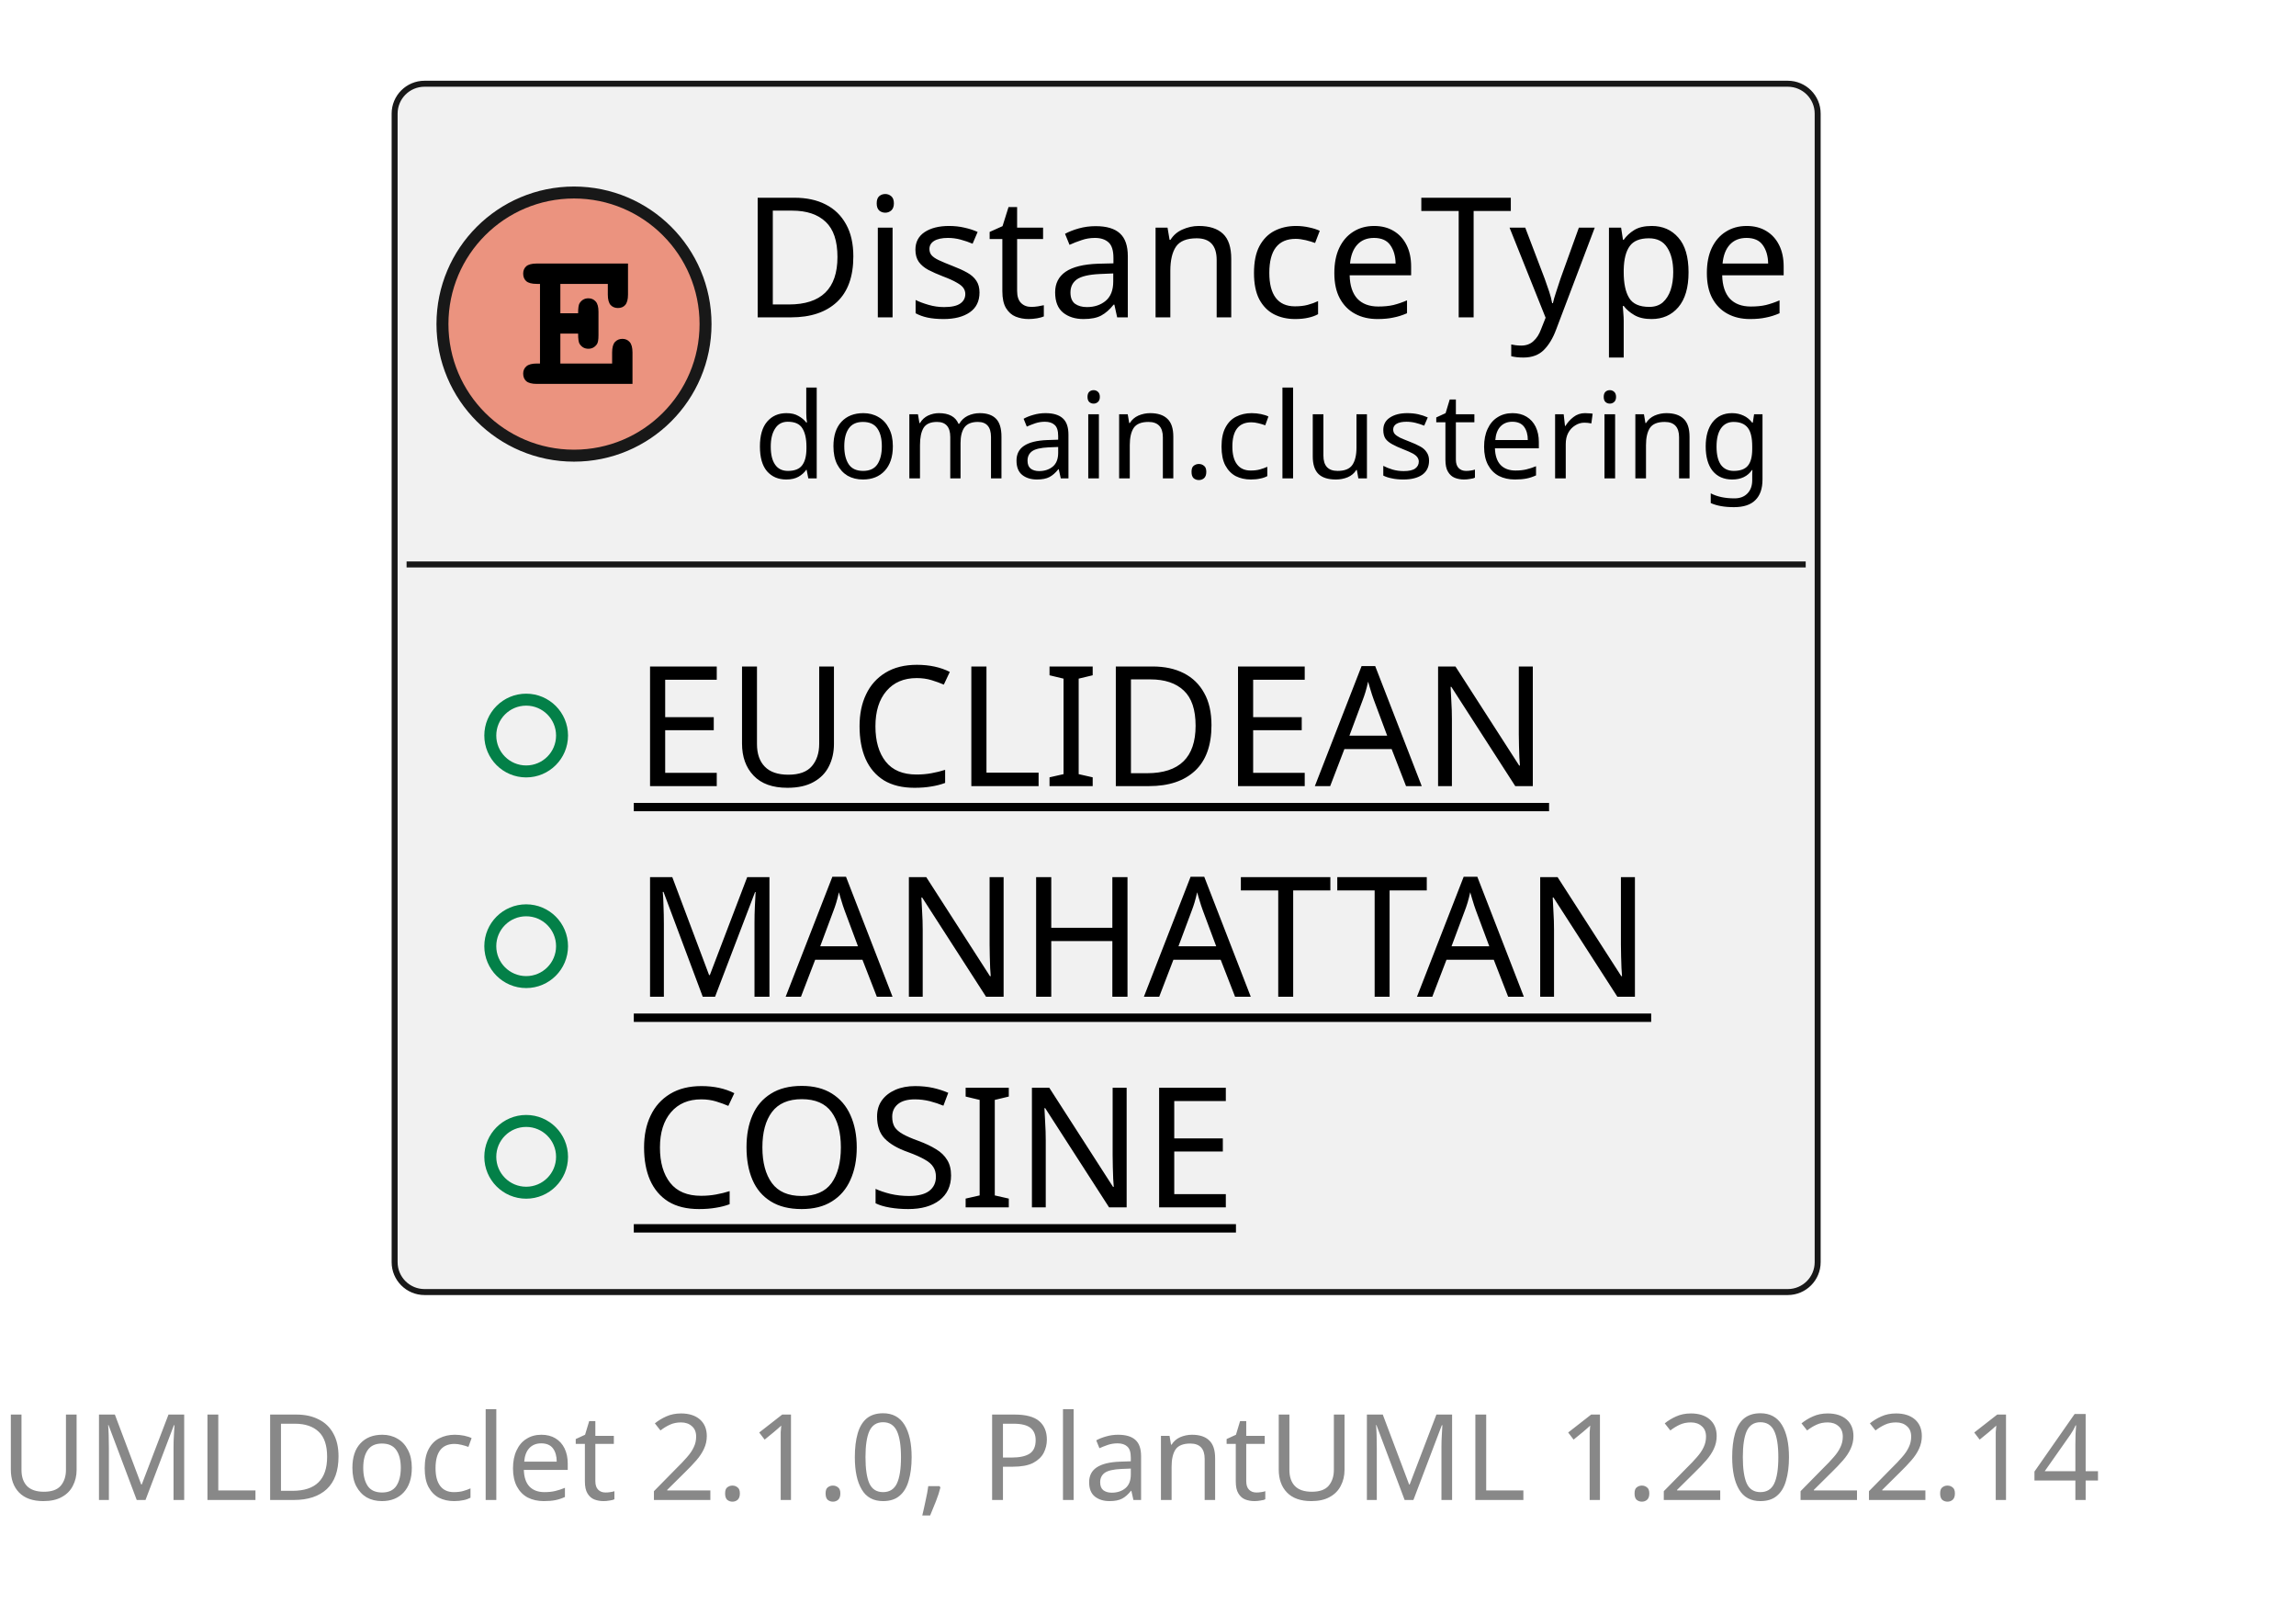
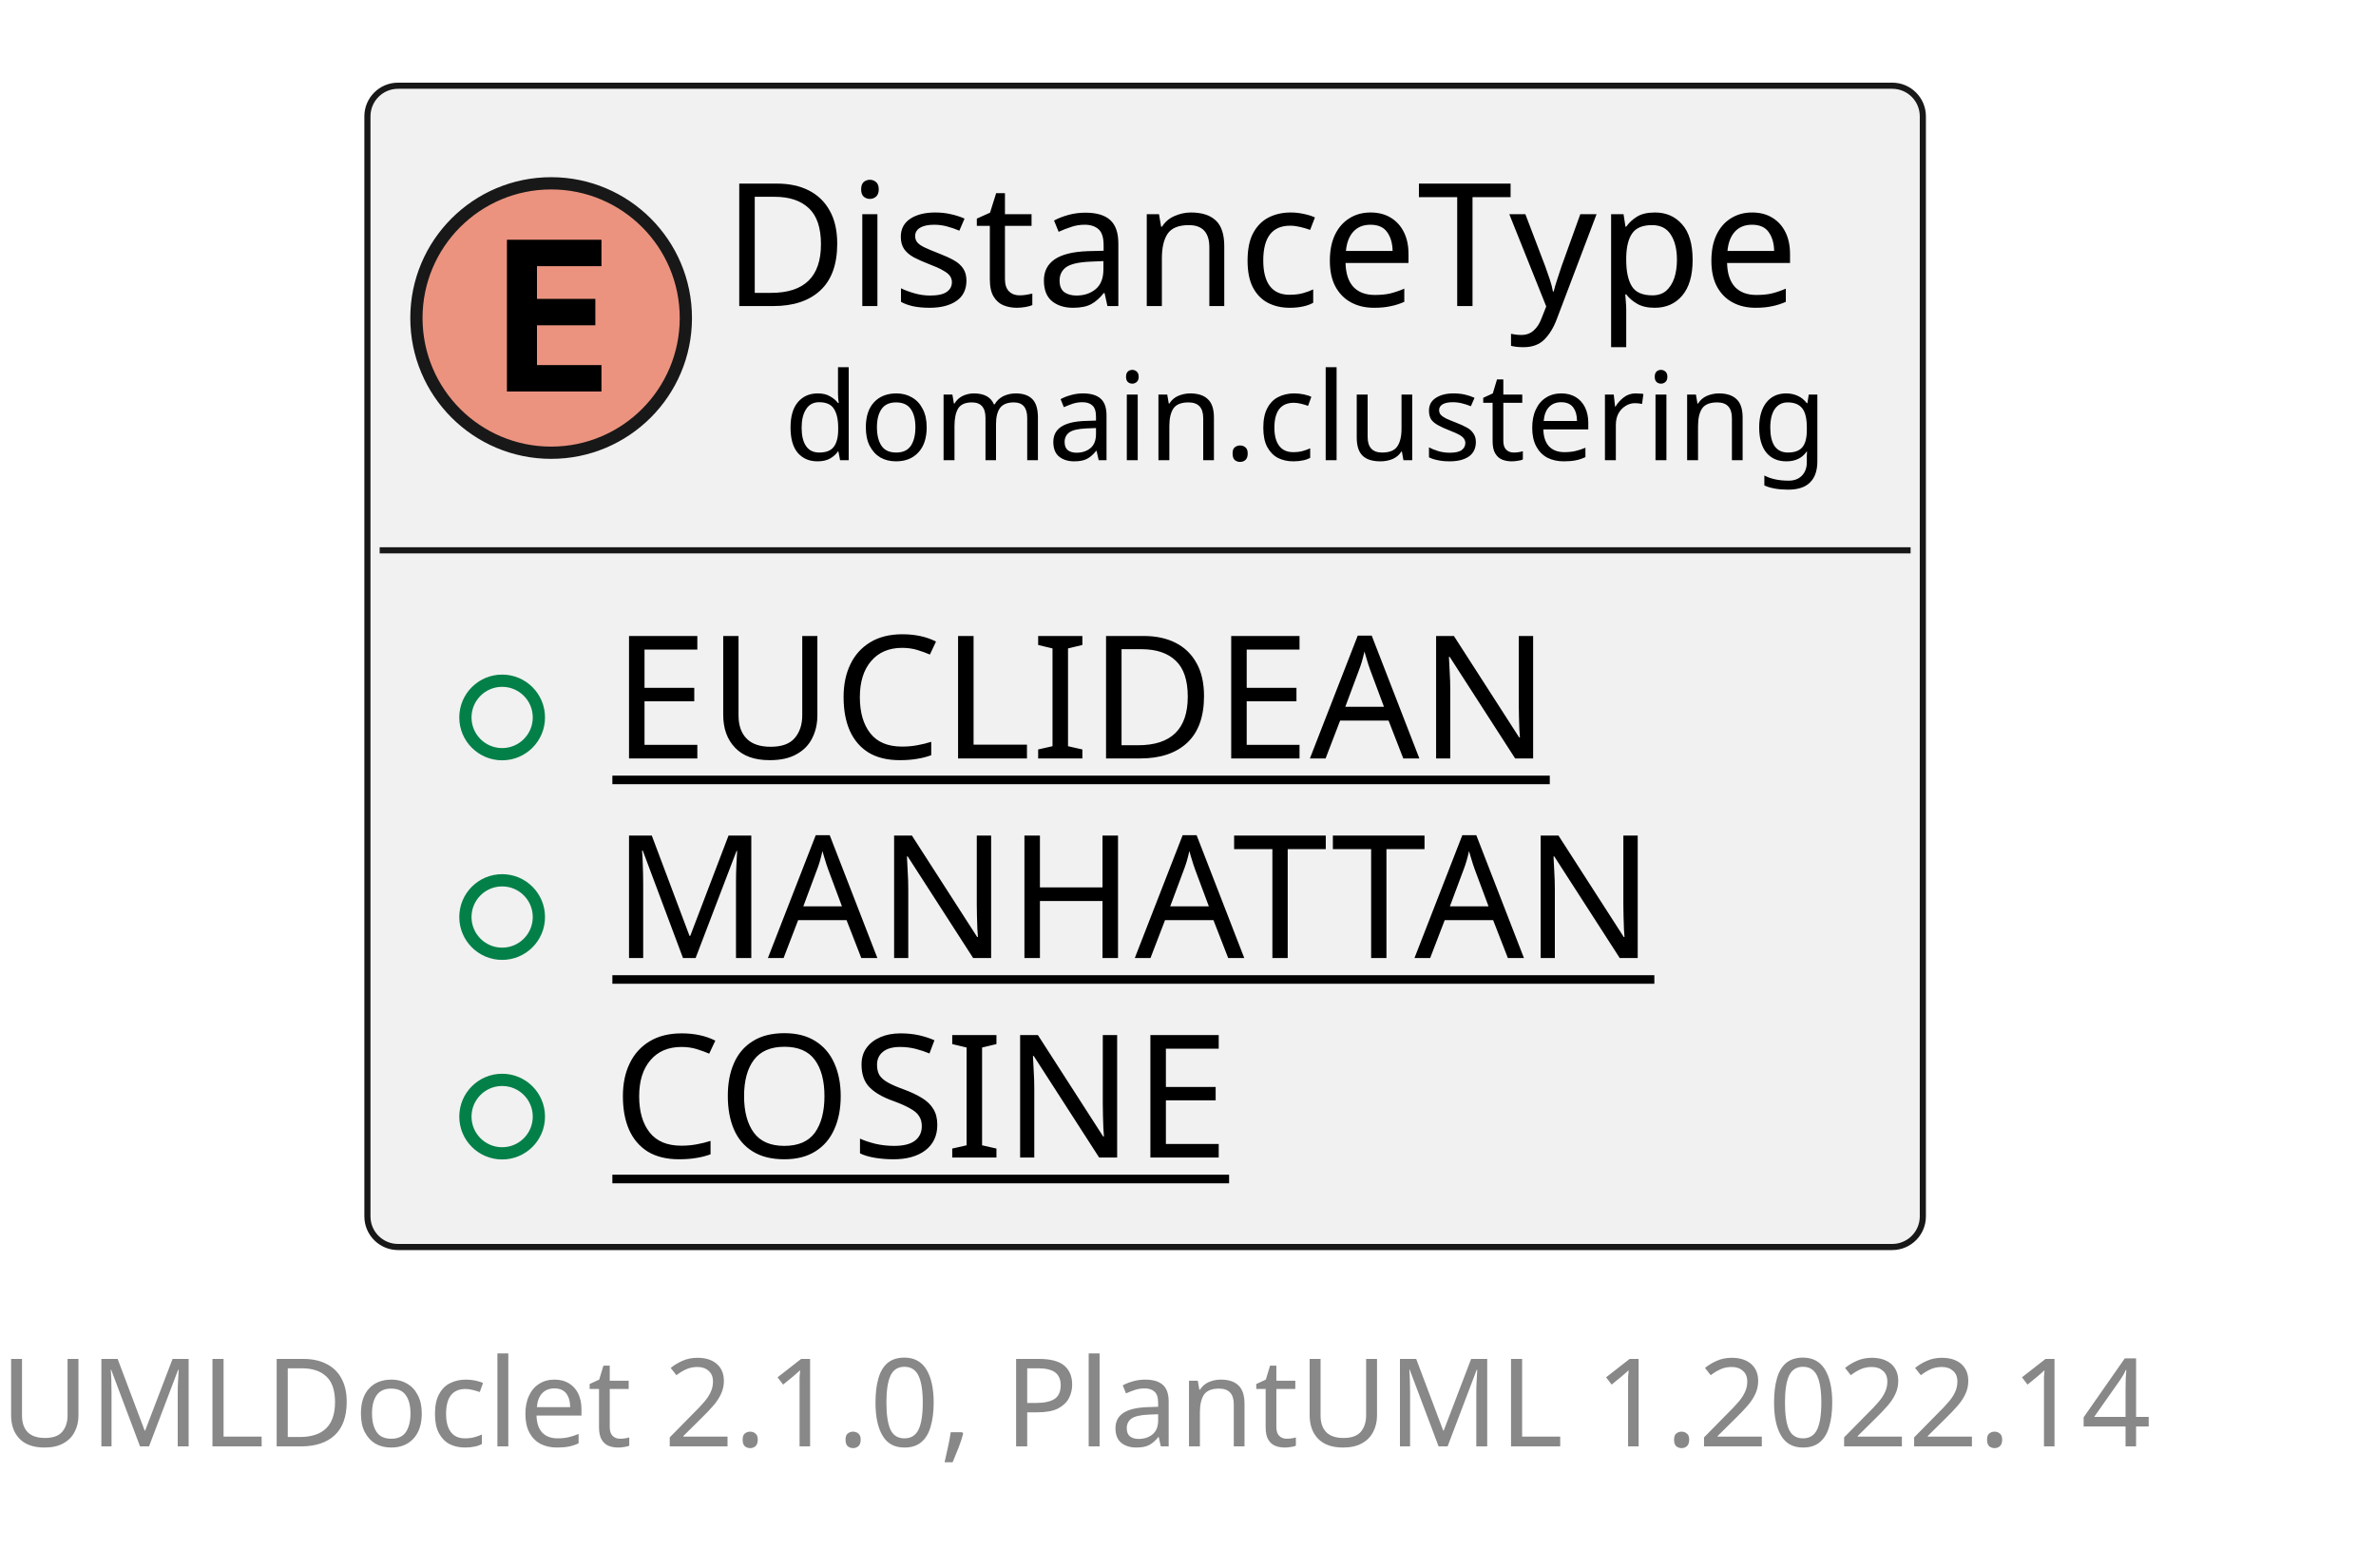
- <svg xmlns="http://www.w3.org/2000/svg" xmlns:xlink="http://www.w3.org/1999/xlink" contentStyleType="text/css" height="135px" preserveAspectRatio="none" style="width:192px;height:135px;background:#FFFFFF;" version="1.1" viewBox="0 0 192 135" width="192px" zoomAndPan="magnify">
+ <svg xmlns="http://www.w3.org/2000/svg" xmlns:xlink="http://www.w3.org/1999/xlink" contentStyleType="text/css" height="128px" preserveAspectRatio="none" style="width:194px;height:128px;background:#FFFFFF;" version="1.1" viewBox="0 0 194 128" width="194px" zoomAndPan="magnify">
  <defs />
  <g>
    <a href="DistanceType.html" target="_top" title="DistanceType.html" xlink:actuate="onRequest" xlink:href="DistanceType.html" xlink:show="new" xlink:title="DistanceType.html" xlink:type="simple">
      <g id="elem_domain.clustering.DistanceType">
-         <rect codeLine="5" fill="#F1F1F1" height="101.016" id="domain.clustering.DistanceType" rx="2.5" ry="2.5" style="stroke:#181818;stroke-width:0.5;" width="119" x="33" y="7" />
-         <ellipse cx="48" cy="27.094" fill="#EB937F" rx="11" ry="11" style="stroke:#181818;stroke-width:1.0;" />
-         <path d="M46.859,27.891 L46.859,30.391 L51.188,30.391 L51.188,29.469 Q51.188,28.859 51.422,28.594 Q51.672,28.328 52.047,28.328 Q52.422,28.328 52.656,28.594 Q52.891,28.859 52.891,29.469 L52.891,32.094 L44.891,32.094 Q44.266,32.094 44,31.859 Q43.75,31.625 43.75,31.234 Q43.75,30.859 44.016,30.625 Q44.281,30.391 44.891,30.391 L45.156,30.391 L45.156,23.734 L44.891,23.734 Q44.266,23.734 44,23.5 Q43.75,23.266 43.75,22.875 Q43.75,22.5 44,22.266 Q44.266,22.031 44.891,22.031 L52.516,22.031 L52.516,24.625 Q52.516,25.234 52.281,25.5 Q52.062,25.75 51.672,25.75 Q51.297,25.75 51.062,25.5 Q50.828,25.234 50.828,24.625 L50.828,23.734 L46.859,23.734 L46.859,26.188 L48.344,26.188 Q48.344,25.531 48.469,25.344 Q48.734,24.938 49.203,24.938 Q49.578,24.938 49.812,25.203 Q50.047,25.453 50.047,26.062 L50.047,28.031 Q50.047,28.578 49.922,28.766 Q49.656,29.156 49.203,29.156 Q48.734,29.156 48.469,28.75 Q48.344,28.562 48.344,27.891 L46.859,27.891 Z " fill="#000000" />
-         <text fill="#000000" font-family="sans-serif" font-size="14" lengthAdjust="spacing" textLength="87" x="62" y="26.533">DistanceType</text>
-         <text fill="#000000" font-family="sans-serif" font-size="10" lengthAdjust="spacing" textLength="85" x="63" y="39.99">domain.clustering</text>
-         <line style="stroke:#181818;stroke-width:0.5;" x1="34" x2="151" y1="47.188" y2="47.188" />
-         <ellipse cx="44" cy="61.492" fill="none" rx="3" ry="3" style="stroke:#038048;stroke-width:1.0;" />
-         <text fill="#000000" font-family="sans-serif" font-size="14" lengthAdjust="spacing" text-decoration="underline" textLength="76" x="53" y="65.721">EUCLIDEAN</text>
-         <ellipse cx="44" cy="79.102" fill="none" rx="3" ry="3" style="stroke:#038048;stroke-width:1.0;" />
-         <text fill="#000000" font-family="sans-serif" font-size="14" lengthAdjust="spacing" text-decoration="underline" textLength="83" x="53" y="83.33">MANHATTAN</text>
-         <ellipse cx="44" cy="96.711" fill="none" rx="3" ry="3" style="stroke:#038048;stroke-width:1.0;" />
-         <text fill="#000000" font-family="sans-serif" font-size="14" lengthAdjust="spacing" text-decoration="underline" textLength="51" x="53" y="100.939">COSINE</text>
+         <rect codeLine="5" fill="#F1F1F1" height="94.828" id="domain.clustering.DistanceType" rx="2.5" ry="2.5" style="stroke:#181818;stroke-width:0.5;" width="127" x="30" y="7" />
+         <ellipse cx="45" cy="25.969" fill="#EB937F" rx="11" ry="11" style="stroke:#181818;stroke-width:1.0;" />
+         <path d="M49.109,31.969 L41.391,31.969 L41.391,19.578 L49.109,19.578 L49.109,21.734 L43.844,21.734 L43.844,24.406 L48.609,24.406 L48.609,26.562 L43.844,26.562 L43.844,29.812 L49.109,29.812 L49.109,31.969 Z " fill="#000000" />
+         <text fill="#000000" font-family="sans-serif" font-size="14" lengthAdjust="spacing" textLength="95" x="59" y="24.995">DistanceType</text>
+         <text fill="#000000" font-family="sans-serif" font-size="10" lengthAdjust="spacing" textLength="85" x="64" y="37.579">domain.clustering</text>
+         <line style="stroke:#181818;stroke-width:0.5;" x1="31" x2="156" y1="44.938" y2="44.938" />
+         <ellipse cx="41" cy="58.586" fill="none" rx="3" ry="3" style="stroke:#038048;stroke-width:1.0;" />
+         <text fill="#000000" font-family="sans-serif" font-size="14" lengthAdjust="spacing" text-decoration="underline" textLength="78" x="50" y="61.933">EUCLIDEAN</text>
+         <ellipse cx="41" cy="74.883" fill="none" rx="3" ry="3" style="stroke:#038048;stroke-width:1.0;" />
+         <text fill="#000000" font-family="sans-serif" font-size="14" lengthAdjust="spacing" text-decoration="underline" textLength="87" x="50" y="78.23">MANHATTAN</text>
+         <ellipse cx="41" cy="91.18" fill="none" rx="3" ry="3" style="stroke:#038048;stroke-width:1.0;" />
+         <text fill="#000000" font-family="sans-serif" font-size="14" lengthAdjust="spacing" text-decoration="underline" textLength="52" x="50" y="94.526">COSINE</text>
      </g>
    </a>
-     <text fill="#888888" font-family="sans-serif" font-size="10" lengthAdjust="spacing" textLength="184" x="0" y="125.397">UMLDoclet 2.1.0, PlantUML 1.2022.14</text>
+     <text fill="#888888" font-family="sans-serif" font-size="10" lengthAdjust="spacing" textLength="186" x="0" y="118.11">UMLDoclet 2.1.0, PlantUML 1.2022.14</text>
  </g>
</svg>
